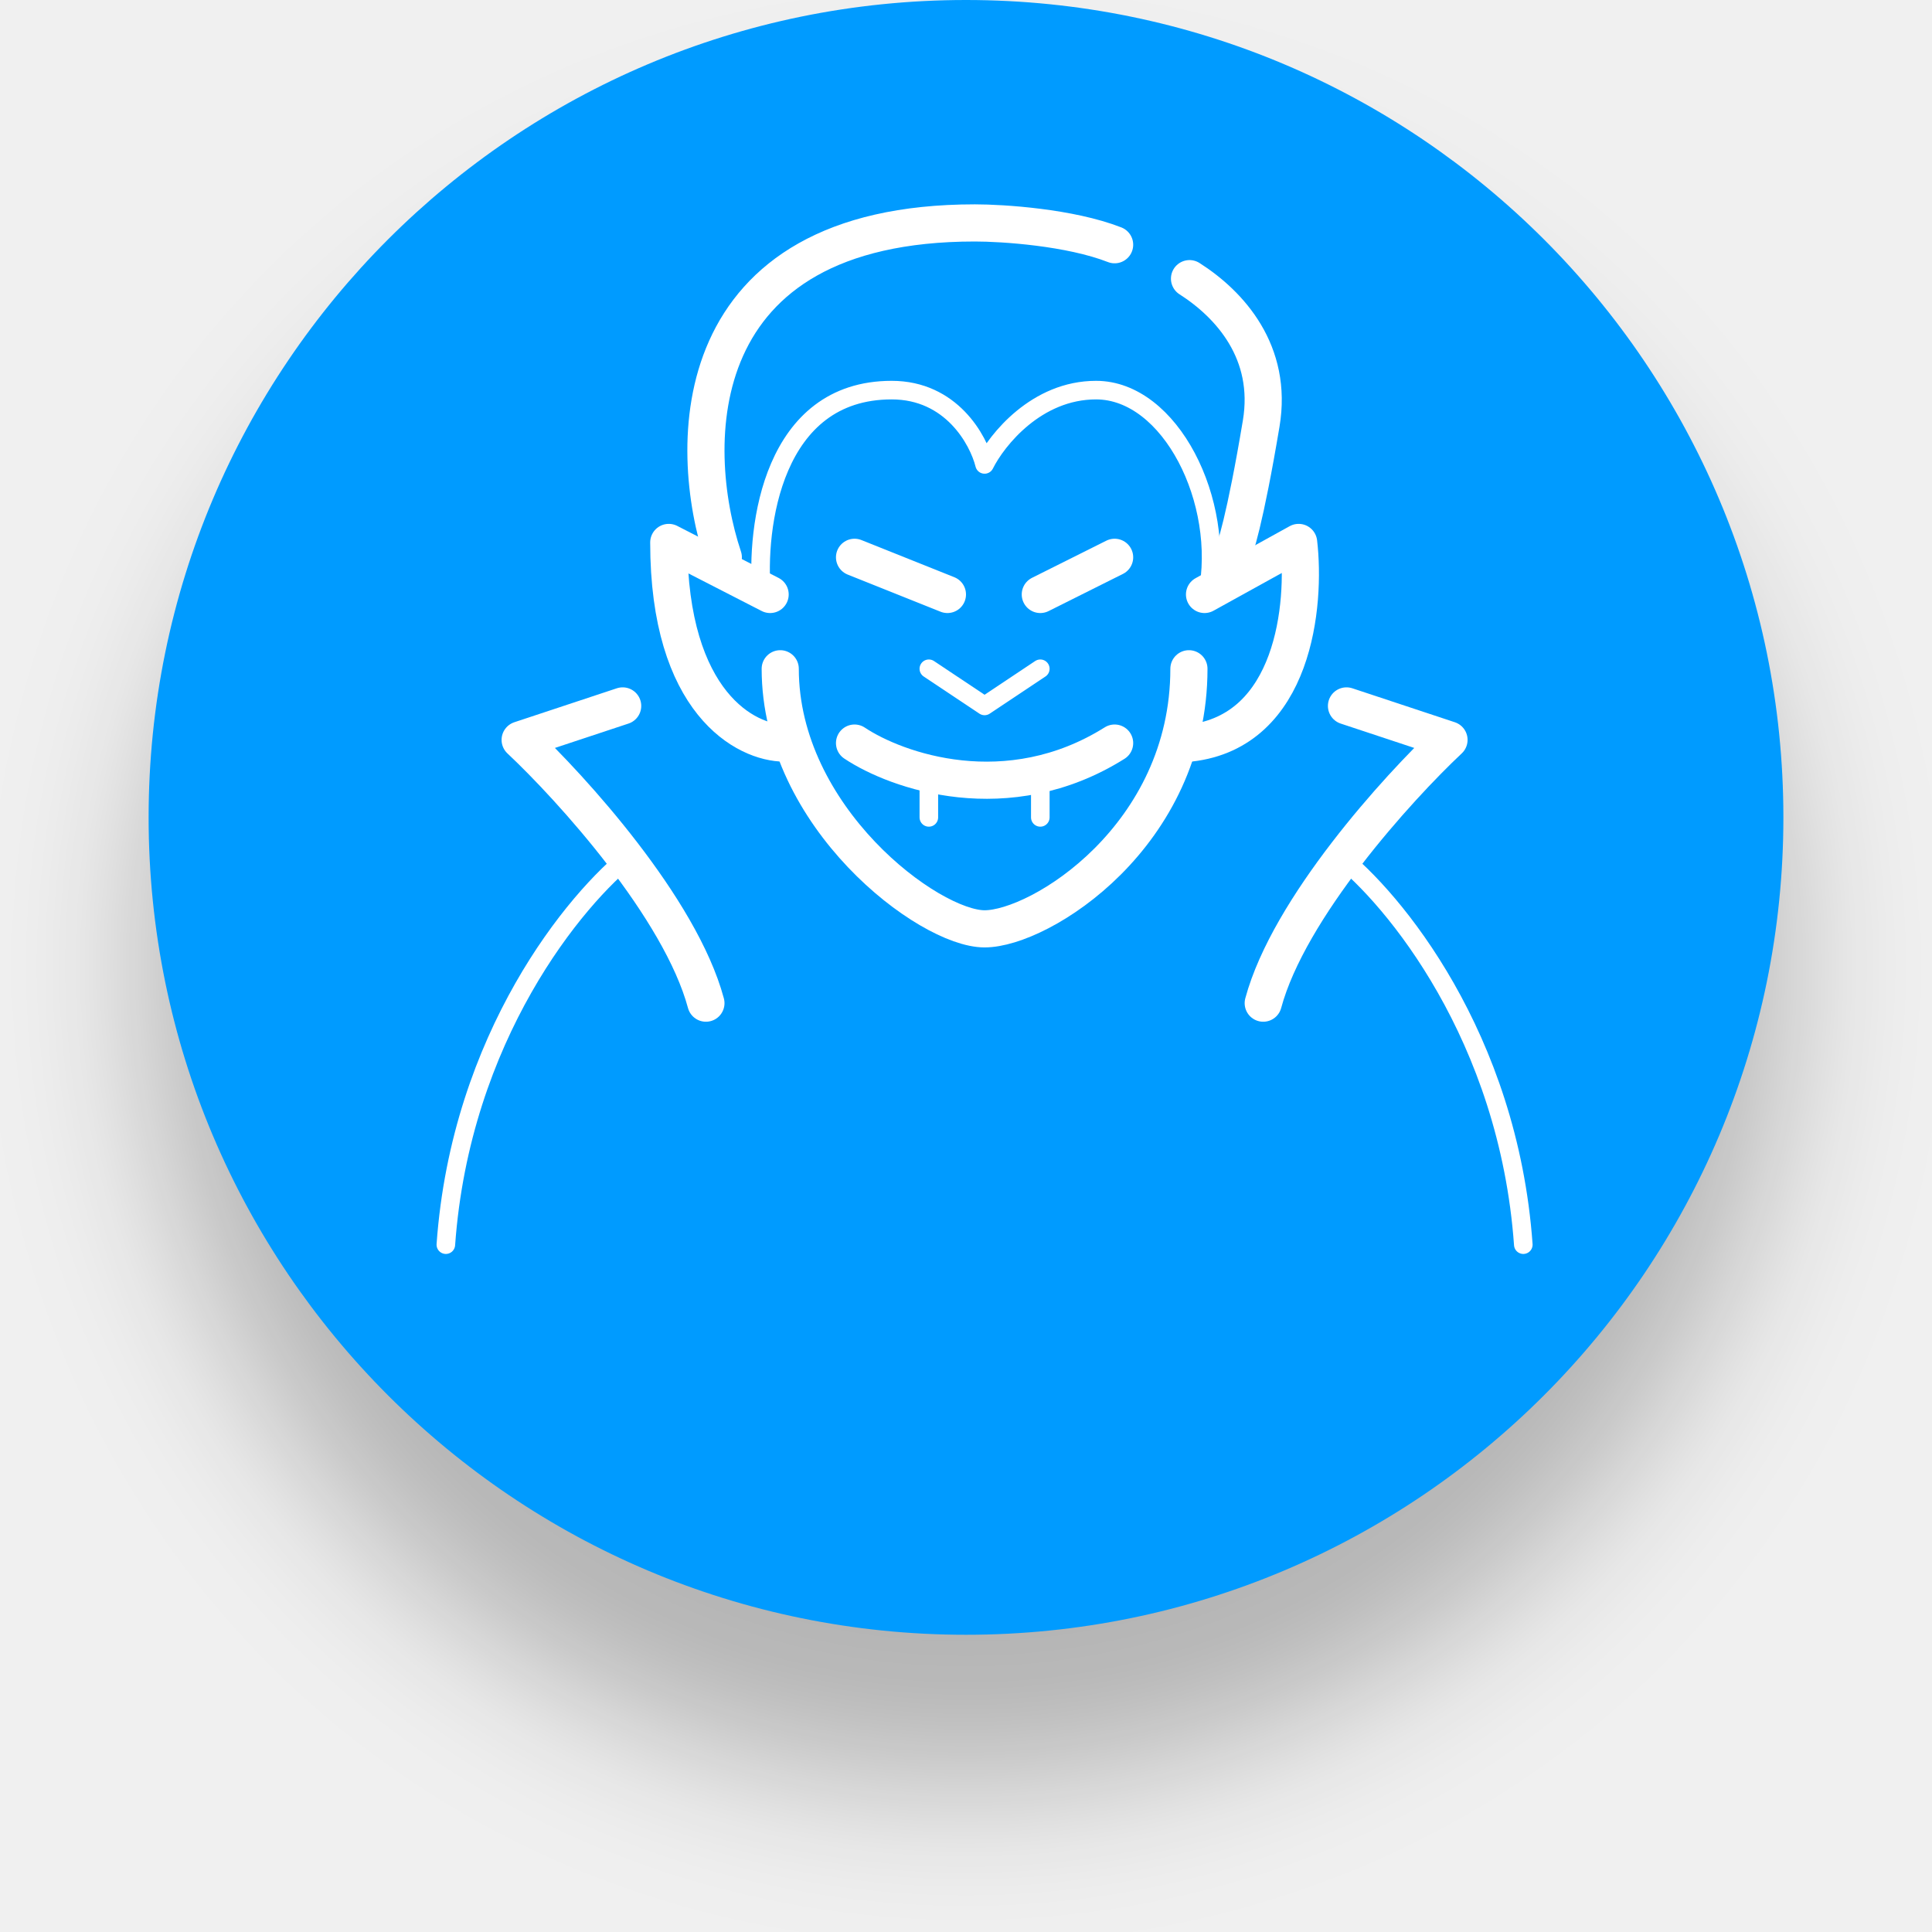
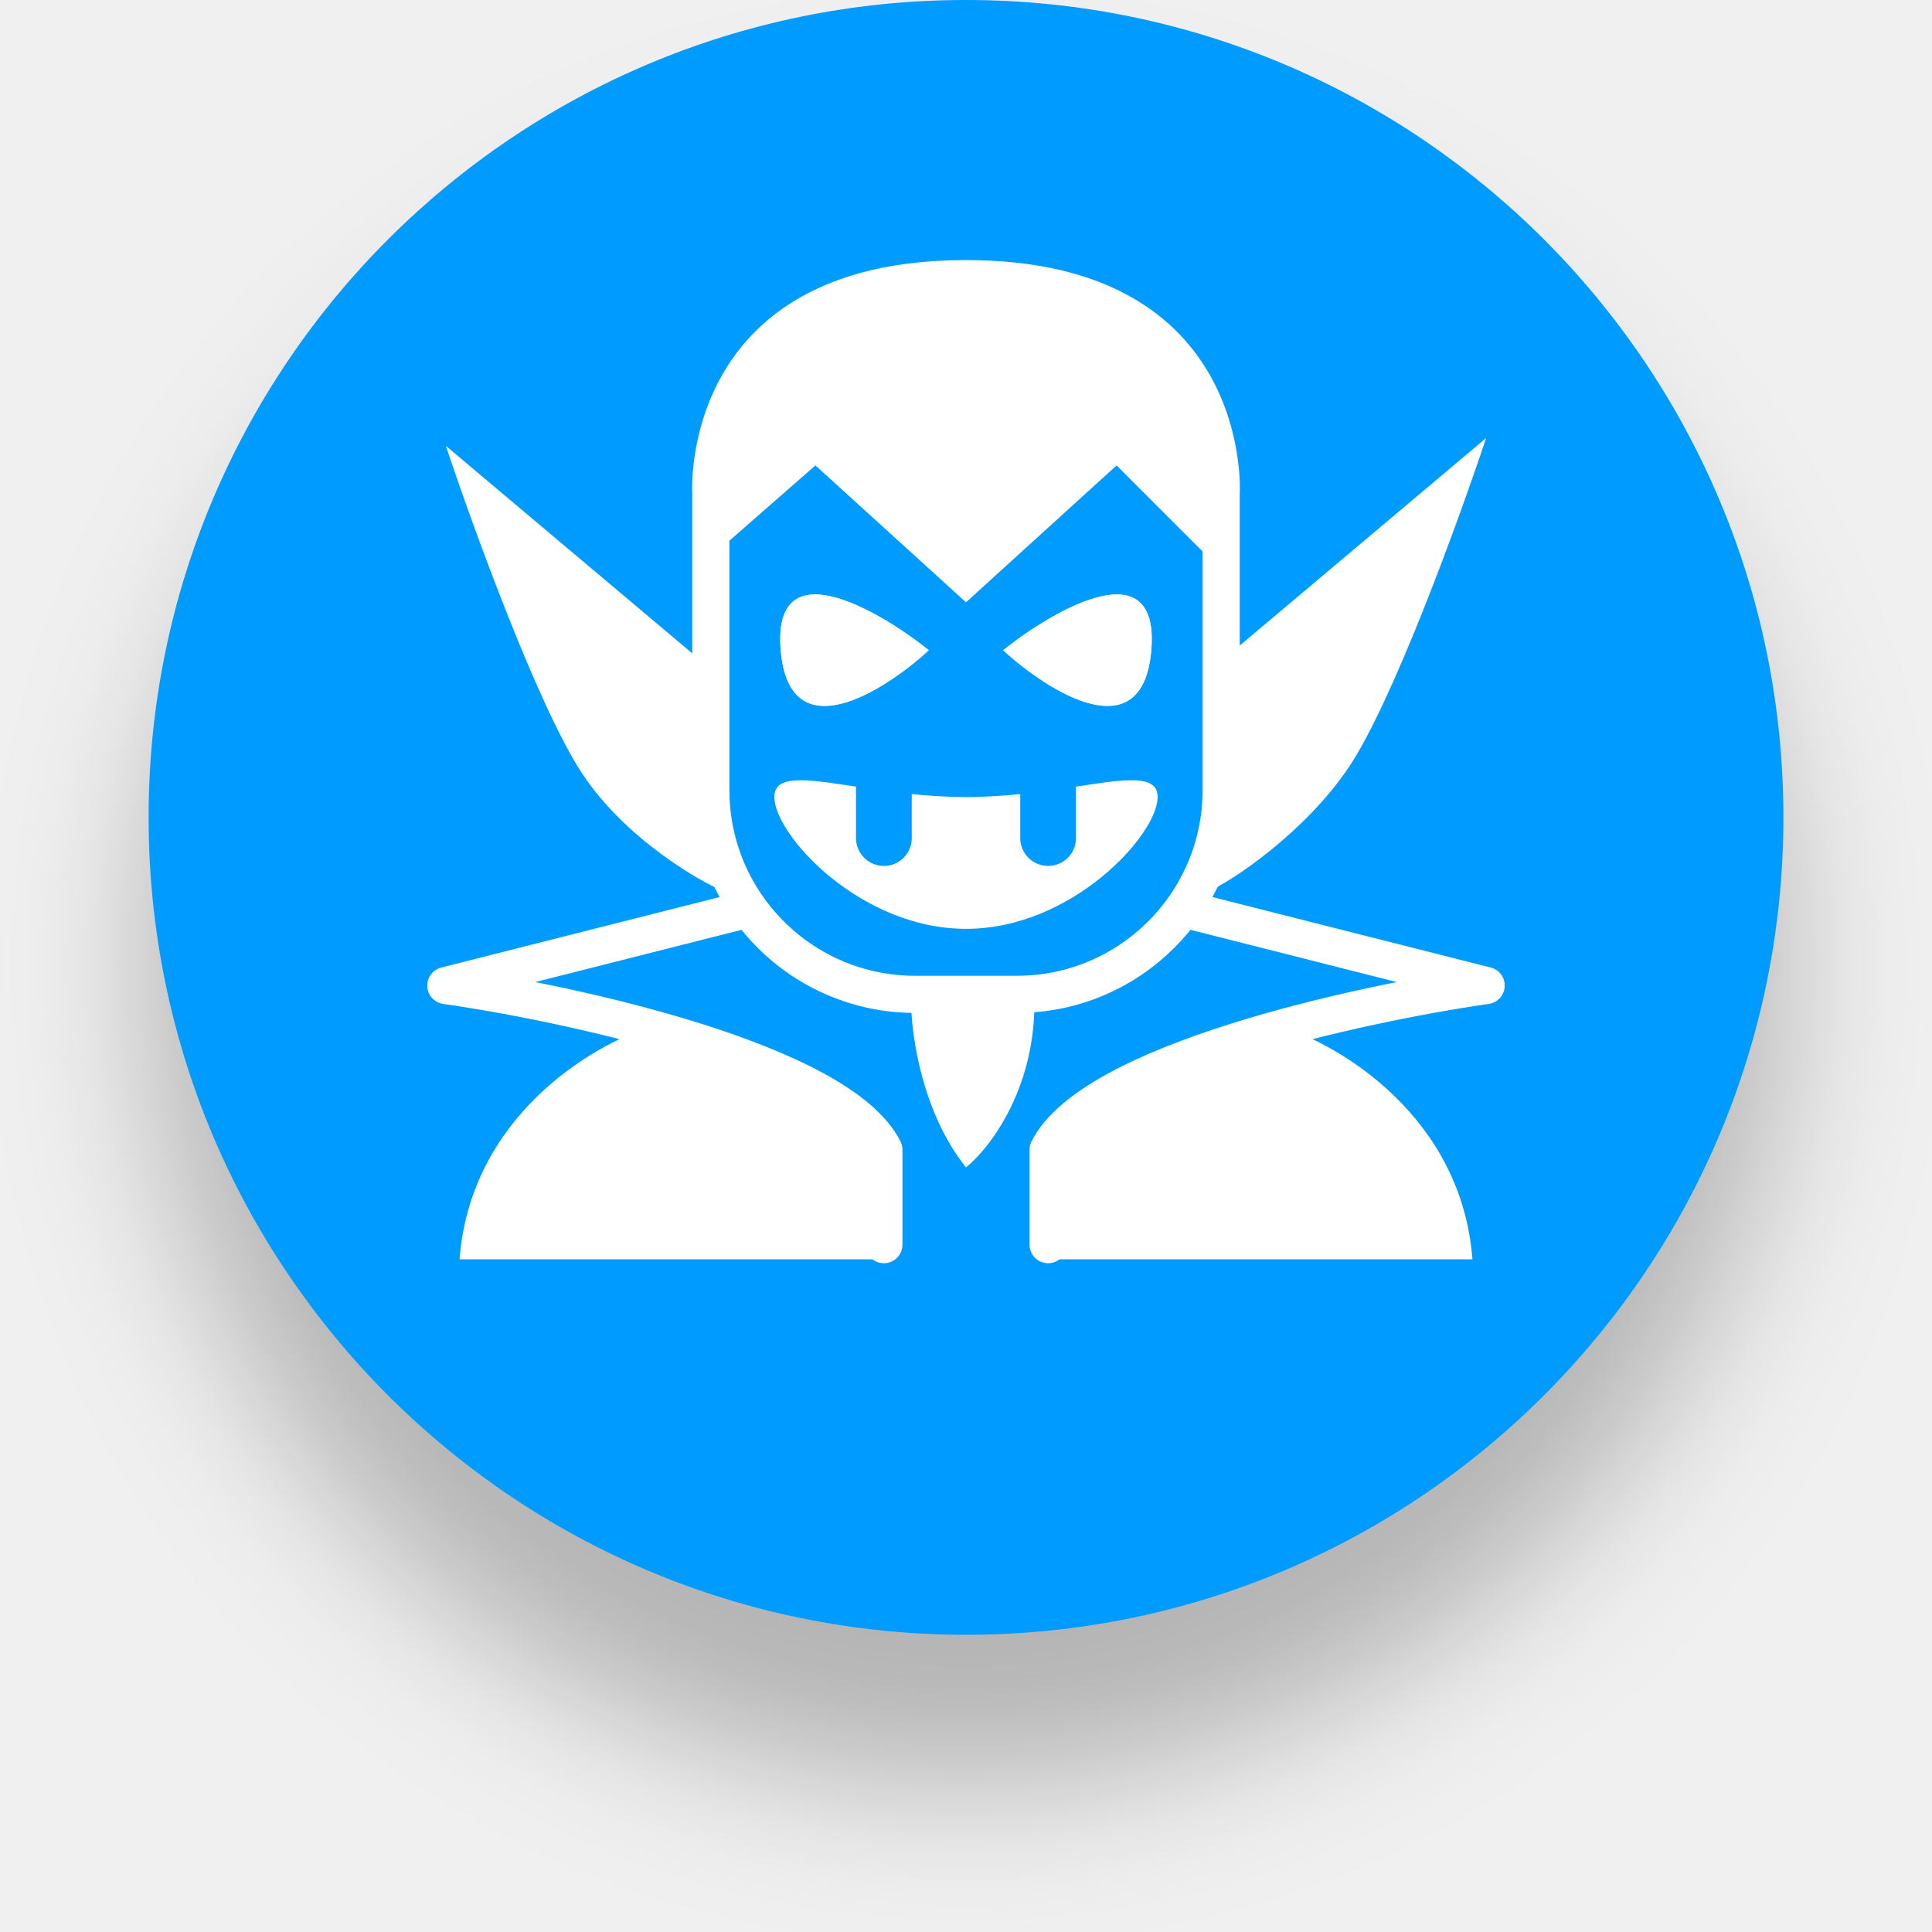
<svg xmlns="http://www.w3.org/2000/svg" width="52" height="52" viewBox="0 0 52 52" fill="none">
-   <g filter="url(#filter0_d_7880_393588)">
+   <g filter="url(#filter0_d_8010_394301)">
    <path d="M48 22C48 34.15 38.15 44 26 44C13.85 44 4 34.15 4 22C4 9.85 13.85 0 26 0C38.15 0 48 9.85 48 22Z" fill="#009BFF" />
  </g>
-   <path d="M19.468 15C18.465 12 18.415 6 26.239 6C26.991 6 28.796 6.117 30 6.587" stroke="white" stroke-linecap="round" stroke-linejoin="round" />
-   <path d="M33.142 15C33.231 14.867 33.517 13.96 33.945 11.4C34.266 9.483 33.106 8.195 32.016 7.5" stroke="white" stroke-linecap="round" stroke-linejoin="round" />
-   <path d="M16.759 19L14 19.914C15.379 21.209 18.31 24.44 19 27" stroke="white" stroke-linecap="round" stroke-linejoin="round" />
-   <path d="M36.241 19L39 19.914C37.621 21.209 34.69 24.44 34 27" stroke="white" stroke-linecap="round" stroke-linejoin="round" />
-   <path d="M23 15L25.5 16" stroke="white" stroke-linecap="round" stroke-linejoin="round" />
-   <path d="M28 16L30 15" stroke="white" stroke-linecap="round" stroke-linejoin="round" />
-   <path d="M21 18C21 22 25 25 26.5 25C28 25 32 22.5 32 18" stroke="white" stroke-linecap="round" stroke-linejoin="round" />
-   <path d="M23 20C24.131 20.755 27.115 21.811 30 20" stroke="white" stroke-linecap="round" stroke-linejoin="round" />
-   <path d="M25 22V21" stroke="white" stroke-width="0.5" stroke-linecap="round" stroke-linejoin="round" />
-   <path d="M28 22V21" stroke="white" stroke-width="0.5" stroke-linecap="round" stroke-linejoin="round" />
-   <path d="M25 18L26.5 19L28 18" stroke="white" stroke-width="0.5" stroke-linecap="round" stroke-linejoin="round" />
-   <path d="M21.118 20C20.079 20 18 18.92 18 14.6L20.728 16M32.42 16L34.953 14.6C35.148 16.266 34.836 19.68 32.03 20" stroke="white" stroke-linecap="round" stroke-linejoin="round" />
-   <path d="M20.5 16C20.333 14.167 20.8 10.5 24 10.5C25.6 10.5 26.333 11.833 26.5 12.5C26.833 11.833 27.9 10.5 29.5 10.5C31.5 10.5 33 13.5 32.5 16" stroke="white" stroke-width="0.5" stroke-linecap="round" stroke-linejoin="round" />
-   <path d="M17 23C15.5 24.167 12.4 27.9 12 33.5" stroke="white" stroke-width="0.5" stroke-linecap="round" stroke-linejoin="round" />
-   <path d="M36 23C37.5 24.167 40.6 27.9 41 33.5" stroke="white" stroke-width="0.5" stroke-linecap="round" stroke-linejoin="round" />
+   <path d="M12.369 33.894C12.663 30.062 15.93 28.122 17.526 27.631L21.211 29.105L23.79 30.578V33.894H12.369Z" fill="white" />
+   <path d="M39.631 33.894C39.337 30.062 36.07 28.122 34.474 27.631L30.789 29.105L28.21 30.578V33.894H39.631Z" fill="white" />
+   <path d="M26 31.421C24.821 29.947 24.526 27.86 24.526 27H27.842C27.842 29.358 26.614 30.93 26 31.421Z" fill="white" />
+   <path d="M20 24.5L12 26.526C15.439 27.017 22.61 28.589 23.79 30.947V33.5" stroke="white" stroke-linecap="round" stroke-linejoin="round" />
+   <path d="M32 24.5L40 26.526C36.561 27.017 29.39 28.589 28.21 30.947V33.5" stroke="white" stroke-linecap="round" stroke-linejoin="round" />
+   <path d="M25 17.5C23.766 18.632 21.241 20.217 21.013 17.5C20.785 14.783 23.576 16.368 25 17.5Z" fill="white" />
+   <path d="M25 17.5C23.766 18.632 21.241 20.217 21.013 17.5C20.785 14.783 23.576 16.368 25 17.5Z" fill="white" />
+   <path d="M27 17.5C28.234 18.632 30.759 20.217 30.987 17.5C31.215 14.783 28.424 16.368 27 17.5Z" fill="white" />
+   <path d="M27 17.5C28.234 18.632 30.759 20.217 30.987 17.5C31.215 14.783 28.424 16.368 27 17.5Z" fill="white" />
+   <path d="M12 12L19 17.895L19.5 24C18.886 23.754 16.863 22.61 15.684 20.842C14.505 19.074 12.737 14.21 12 12Z" fill="white" />
+   <path d="M40 11.789L33 17.684L32.5 24C33.114 23.754 35.137 22.4 36.316 20.631C37.495 18.863 39.263 14 40 11.789Z" fill="white" />
+   <path d="M19.132 13.263V13.248L19.131 13.235L19.131 13.235L19.131 13.235L19.131 13.234L19.131 13.234L19.131 13.226C19.13 13.217 19.13 13.203 19.129 13.184C19.129 13.145 19.128 13.086 19.131 13.009C19.135 12.854 19.15 12.629 19.19 12.357C19.27 11.812 19.451 11.091 19.851 10.376C20.63 8.982 22.295 7.5 26 7.5C29.705 7.5 31.371 8.982 32.149 10.376C32.549 11.091 32.73 11.812 32.81 12.357C32.85 12.629 32.865 12.854 32.87 13.009C32.872 13.086 32.871 13.145 32.871 13.184C32.87 13.203 32.87 13.217 32.87 13.226L32.869 13.234L32.869 13.234L32.869 13.234L32.869 13.235L32.869 13.235L32.868 13.248V13.263V21.263C32.868 24.301 30.406 26.763 27.369 26.763H24.632C21.594 26.763 19.132 24.301 19.132 21.263V13.263Z" stroke="white" />
+   <path d="M21.947 12.527L19 15.106V12.896L19.737 10.316L21.947 8.106L25.632 7.369L27.842 7.738L30.79 8.474L32.632 11.053L33 13.632L32.632 15.106L30.053 12.527L26 16.211L21.947 12.527Z" fill="white" />
+   <path fill-rule="evenodd" clip-rule="evenodd" d="M27.46 21.372C26.997 21.42 26.507 21.452 26 21.452C25.493 21.452 25.003 21.42 24.54 21.372V22.557C24.54 22.972 24.204 23.307 23.79 23.307C23.375 23.307 23.04 22.972 23.04 22.557V21.172L22.985 21.164C21.687 20.966 20.842 20.837 20.842 21.452C20.842 22.47 23.152 25 26 25C28.849 25 31.158 22.47 31.158 21.452C31.158 20.837 30.313 20.966 29.016 21.164C28.997 21.166 28.979 21.169 28.96 21.172V22.557C28.96 22.972 28.625 23.307 28.21 23.307C27.796 23.307 27.46 22.972 27.46 22.557V21.372Z" fill="white" />
  <defs>
-     <filter id="filter0_d_7880_393588" x="0" y="0" width="52" height="52" filterUnits="userSpaceOnUse" color-interpolation-filters="sRGB">
+     <filter id="filter0_d_8010_394301" x="0" y="0" width="52" height="52" filterUnits="userSpaceOnUse" color-interpolation-filters="sRGB">
      <feFlood flood-opacity="0" result="BackgroundImageFix" />
      <feColorMatrix in="SourceAlpha" type="matrix" values="0 0 0 0 0 0 0 0 0 0 0 0 0 0 0 0 0 0 127 0" result="hardAlpha" />
      <feOffset dy="4" />
      <feGaussianBlur stdDeviation="2" />
      <feColorMatrix type="matrix" values="0 0 0 0 0 0 0 0 0 0 0 0 0 0 0 0 0 0 0.25 0" />
-       <feBlend mode="normal" in2="BackgroundImageFix" result="effect1_dropShadow_7880_393588" />
-       <feBlend mode="normal" in="SourceGraphic" in2="effect1_dropShadow_7880_393588" result="shape" />
+       <feBlend mode="normal" in2="BackgroundImageFix" result="effect1_dropShadow_8010_394301" />
+       <feBlend mode="normal" in="SourceGraphic" in2="effect1_dropShadow_8010_394301" result="shape" />
    </filter>
  </defs>
</svg>
